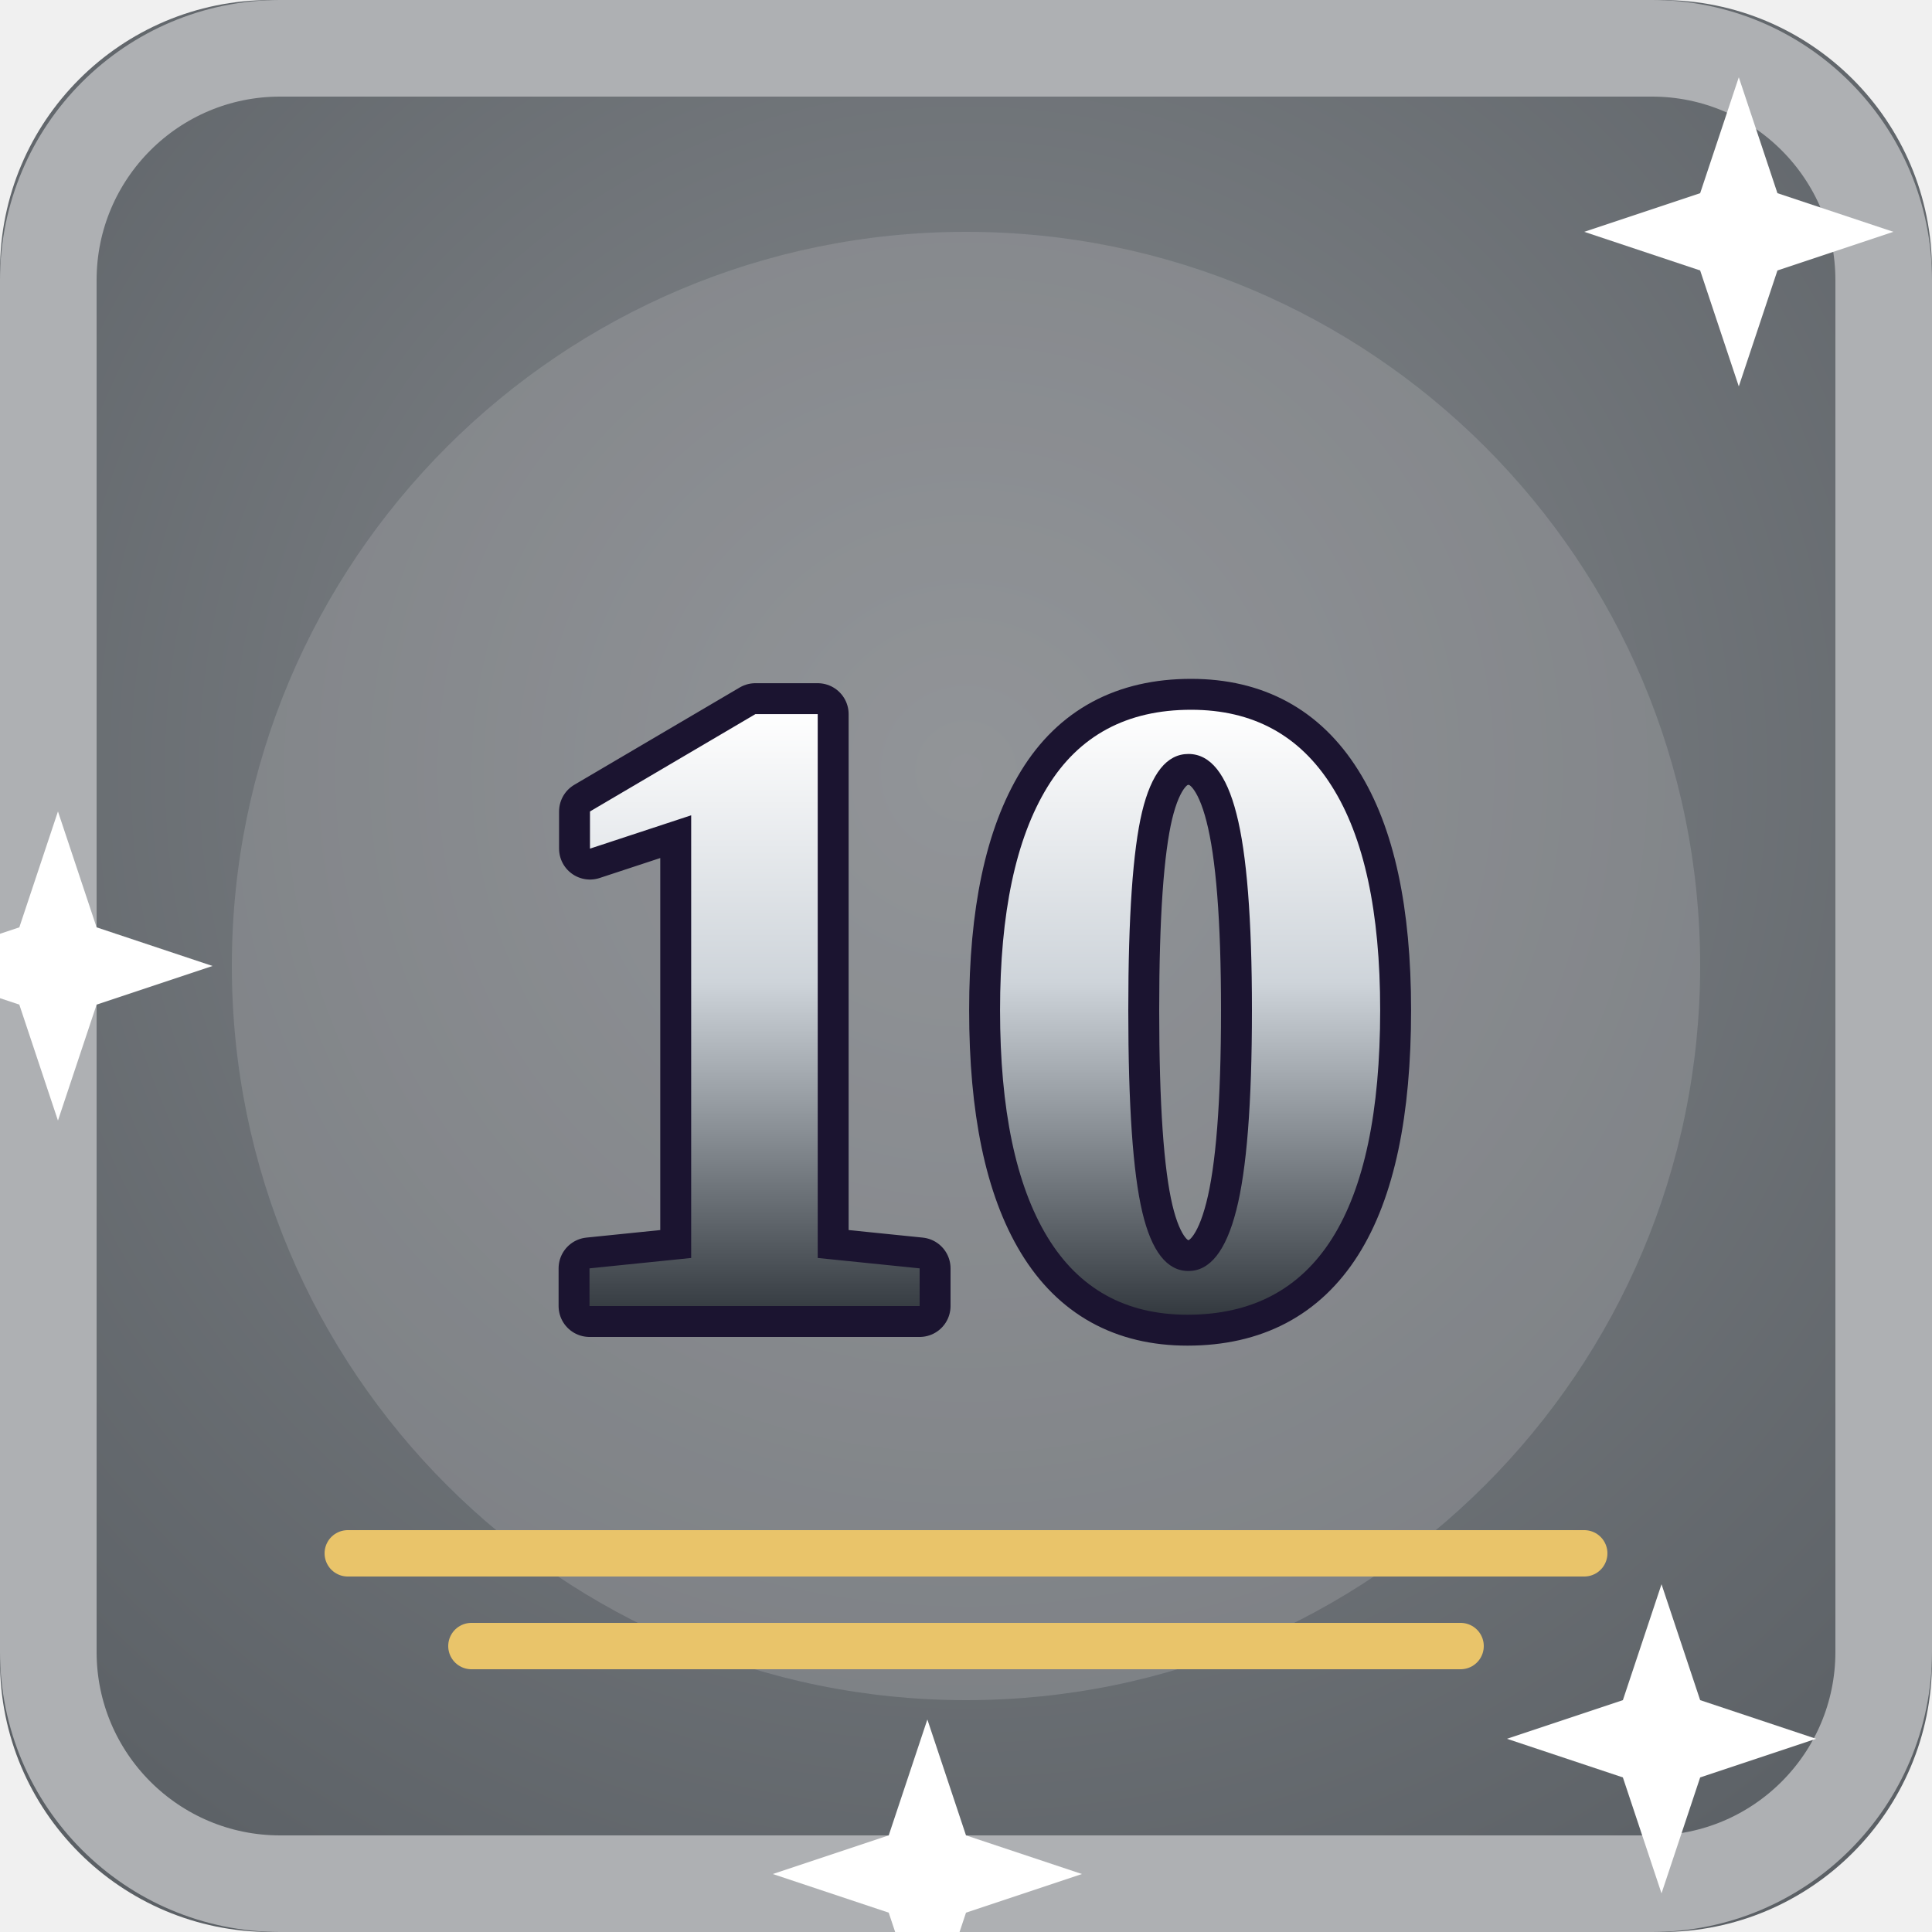
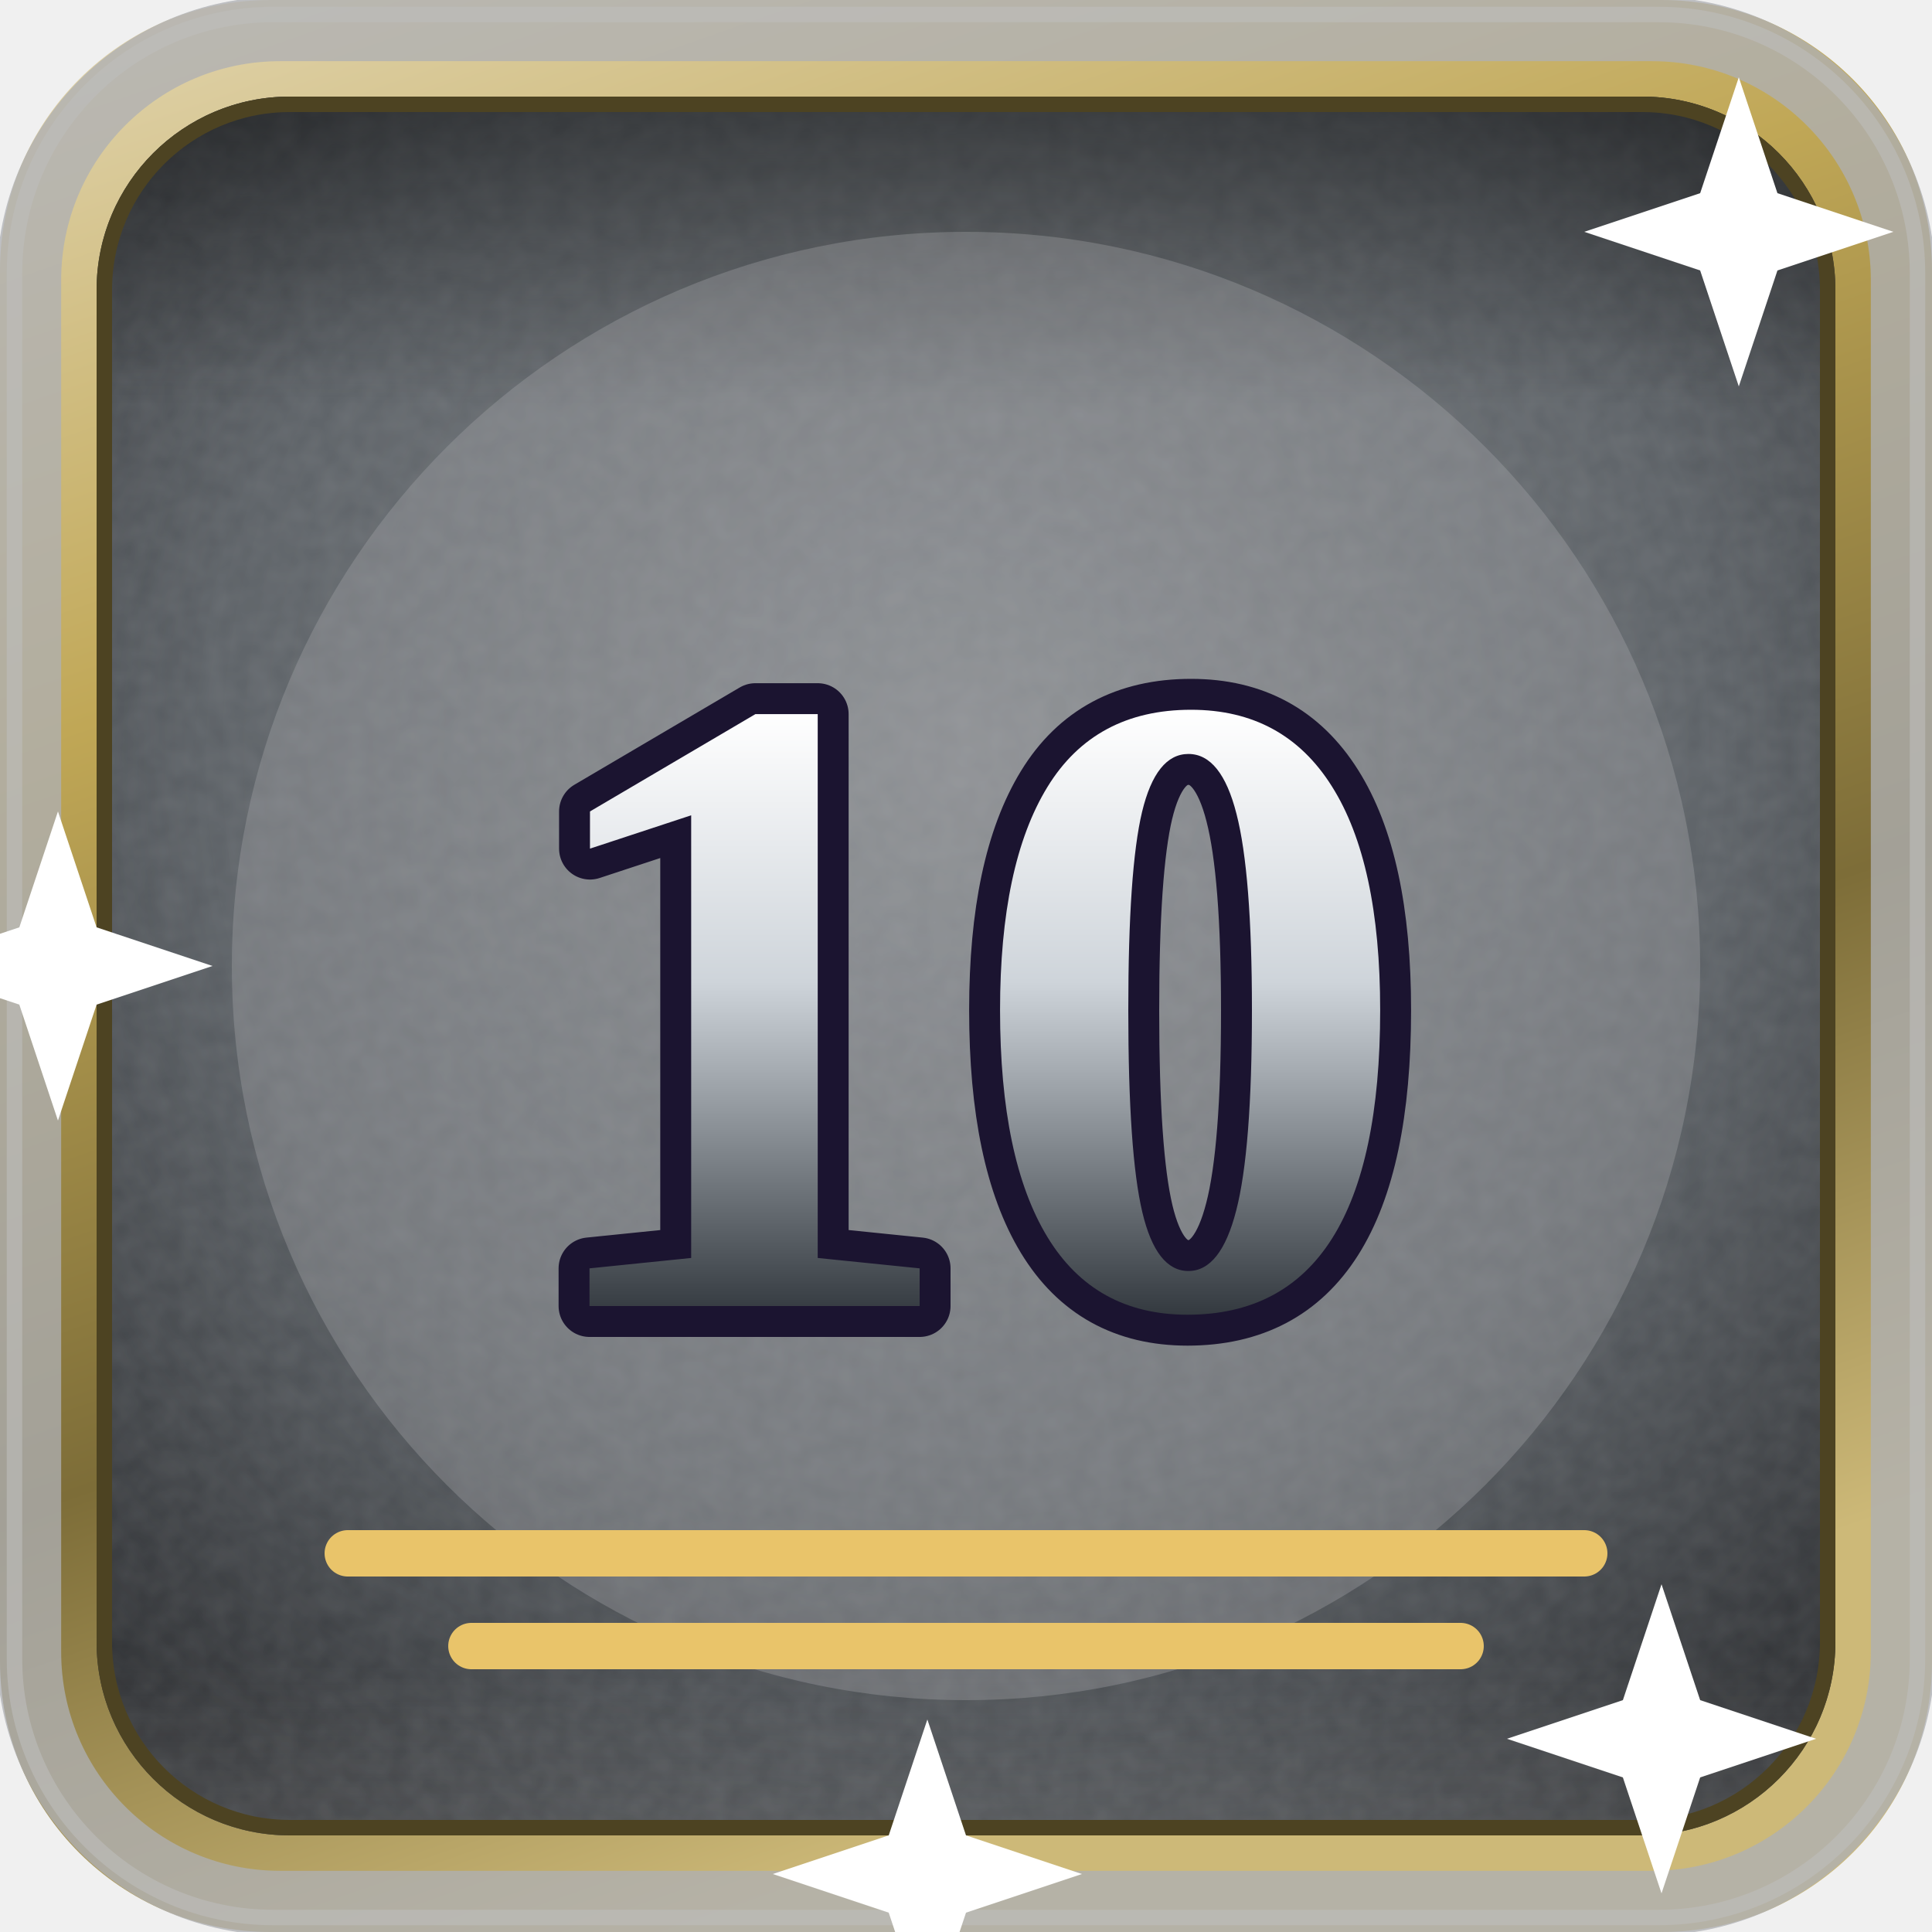
<svg xmlns="http://www.w3.org/2000/svg" width="320" height="320" viewBox="0 0 100 100">
  <defs>
-     <radialGradient id="t" cx="50%" cy="40%" r="70%">
-       <stop offset="0" stop-color="#84888c" />
-       <stop offset="1" stop-color="#5b6065" />
+     <linearGradient id="cornice" x1="0" y1="0" x2="0.35" y2="1">
+       <stop offset="0" stop-color="#e3d7b3" />
+       <stop offset="0.35" stop-color="#c0a756" />
+       <stop offset="0.7" stop-color="#7d6d38" />
+       <stop offset="1" stop-color="#cdb978" />
+     </linearGradient>
+     <radialGradient id="pannello" cx="50%" cy="38%" r="72%">
+       <stop offset="0" stop-color="#7f8387" />
+       <stop offset="0.6" stop-color="#5b6065" />
+       <stop offset="1" stop-color="#2e3033" />
    </radialGradient>
+     <linearGradient id="ombra" x1="0" y1="0" x2="0" y2="1">
+       <stop offset="0" stop-color="#000" stop-opacity="0.45" />
+       <stop offset="0.18" stop-color="#000" stop-opacity="0" />
+       <stop offset="0.9" stop-color="#fff" stop-opacity="0" />
+       <stop offset="1" stop-color="#fff" stop-opacity="0.12" />
+     </linearGradient>
+     <filter id="grana" x="0" y="0" width="100%" height="100%">
+       <feTurbulence type="fractalNoise" baseFrequency="0.85" numOctaves="2" seed="2" />
+       <feColorMatrix values="0 0 0 0 1  0 0 0 0 1  0 0 0 0 1  0 0 0 0.09 0" />
+       <feComposite in2="SourceGraphic" operator="in" />
+     </filter>
  </defs>
-   <rect width="100" height="100" rx="14" fill="url(#t)" />
-   <rect x="2.5" y="2.5" width="95" height="95" rx="12" fill="none" stroke="#aeb0b3" stroke-width="5" />
+   <rect width="100" height="100" rx="14" fill="url(#cornice)" />
+   <rect x="0.75" y="0.75" width="98.5" height="98.5" rx="13.4" fill="none" stroke="#efe9d5" stroke-width="0.8" opacity="0.6" />
+   <rect x="5" y="5" width="90" height="90" rx="10" fill="url(#pannello)" />
+   <rect x="5" y="5" width="90" height="90" rx="10" fill="#fff" filter="url(#grana)" />
+   <rect x="5" y="5" width="90" height="90" rx="10" fill="url(#ombra)" />
+   <rect x="5.4" y="5.4" width="89.2" height="89.2" rx="9.6" fill="none" stroke="#4d4322" stroke-width="0.8" />
+   <rect x="1.5" y="1.5" width="97" height="97" rx="13" fill="none" stroke="#aeb0b3" stroke-width="3.333" opacity="0.767" />
  <circle cx="50" cy="50" r="38" fill="#aeb0b3" opacity="0.313" />
  <svg x="10" y="10" width="80" height="80" viewBox="0 0 100 100" preserveAspectRatio="xMidYMid meet">
    <defs>
      <linearGradient id="10-fill" x1="0" x2="0" y1="0" y2="1">
        <stop offset="0" stop-color="#ffffff" />
        <stop offset="0.45" stop-color="#ced4da" />
        <stop offset="1" stop-color="#343a40" />
      </linearGradient>
    </defs>
    <path d="M10 88 H90 M18 94 H82" stroke="#e9c46a" stroke-width="3" stroke-linecap="round" />
    <text x="50" y="72" text-anchor="middle" font-family="Georgia, 'Times New Roman', serif" font-weight="700" font-size="58" fill="url(#10-fill)" stroke="#1b1430" stroke-width="4" paint-order="stroke" stroke-linejoin="round">10</text>
  </svg>
  <path d="M90 4L92 10L98 12L92 14L90 20L88 14L82 12L88 10Z" fill="#ffffff" />
  <path d="M86 82L88 88L94 90L88 92L86 98L84 92L78 90L84 88Z" fill="#ffffff" />
  <path d="M3 42L5 48L11 50L5 52L3 58L1 52L-5 50L1 48Z" fill="#ffffff" />
  <path d="M48 89L50 95L56 97L50 99L48 105L46 99L40 97L46 95Z" fill="#ffffff" />
</svg>
